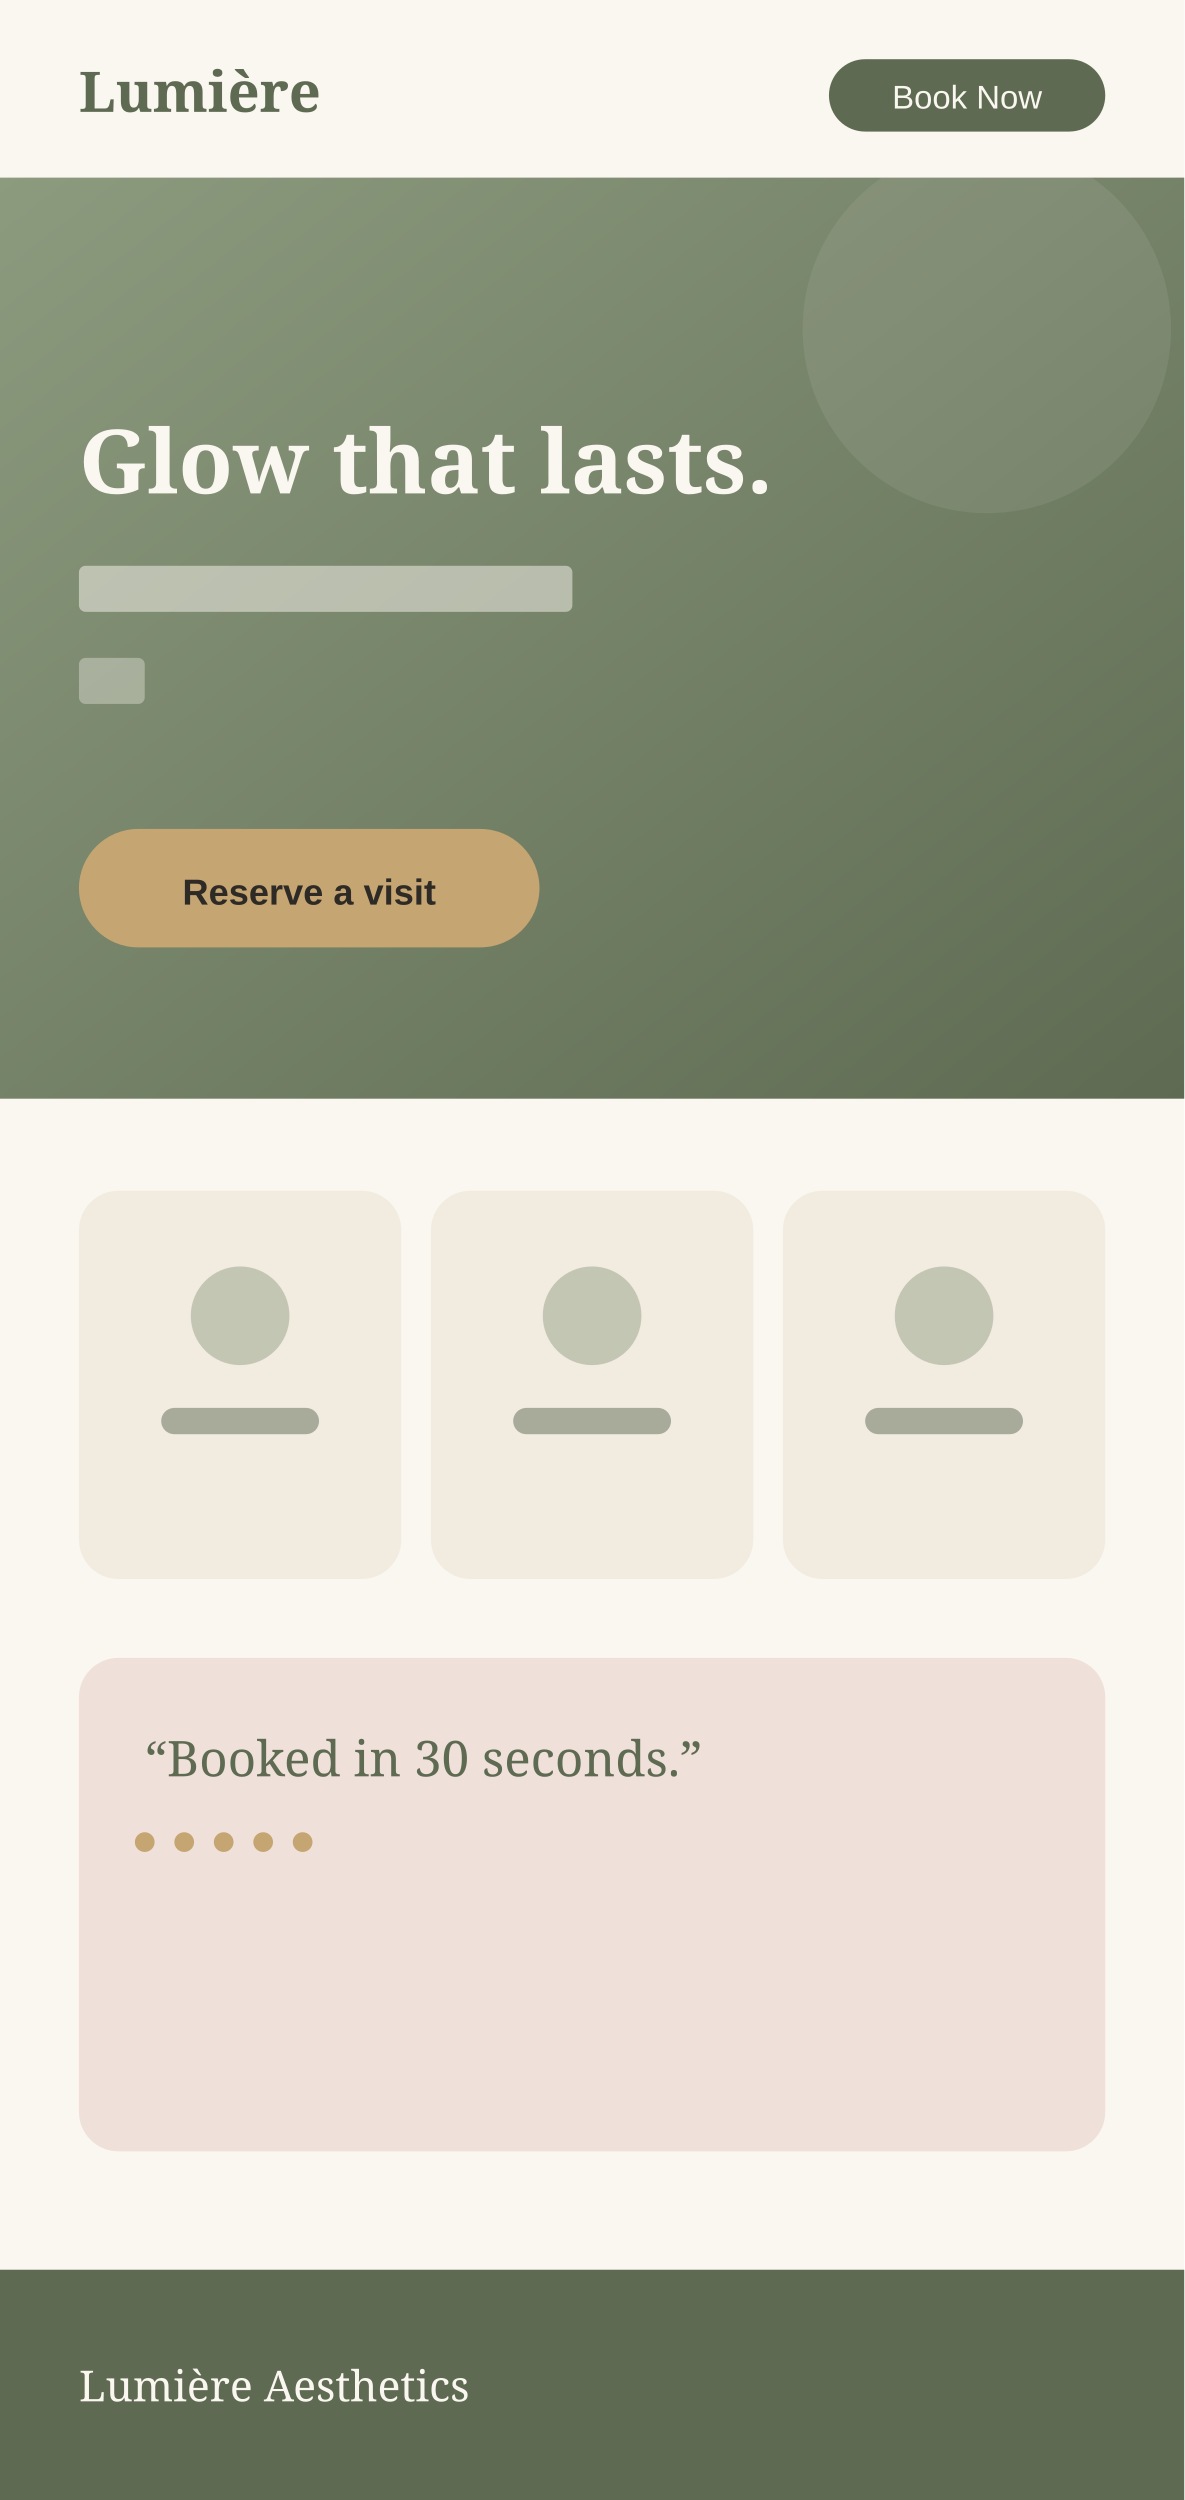
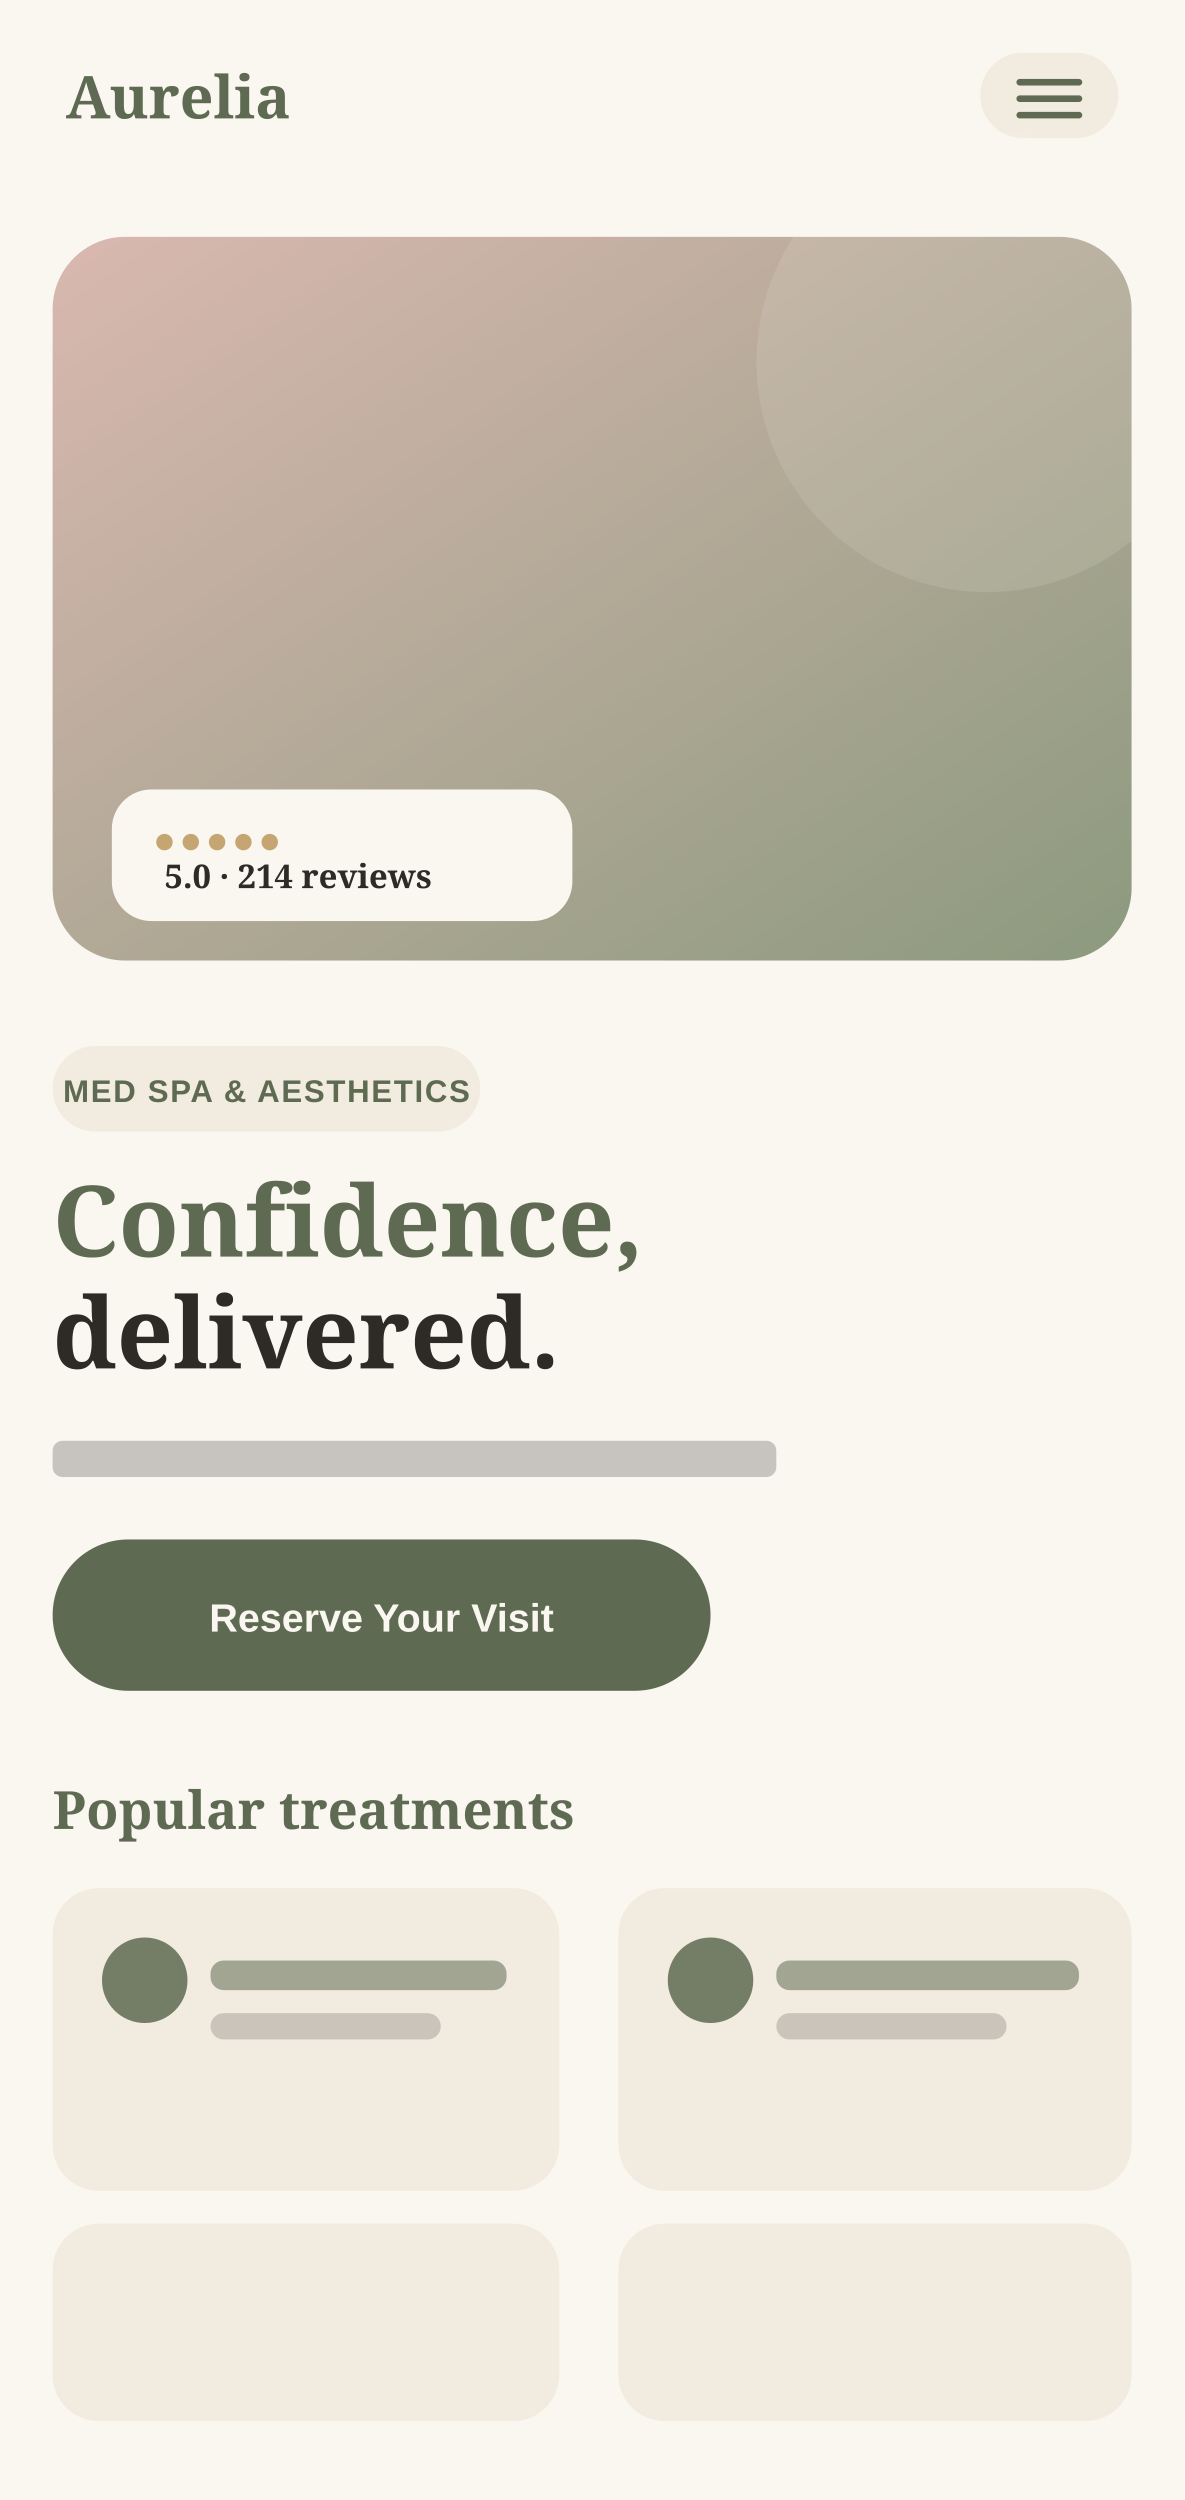
- <svg xmlns="http://www.w3.org/2000/svg" viewBox="0 0 360 760" width="360" height="760" role="img" aria-label="The same med spa website, rebuilt by TechxServe">
+ <svg xmlns="http://www.w3.org/2000/svg" viewBox="0 0 360 760" width="360" height="760" role="img" aria-label="The same med spa website, rebuilt by TechxServe — a new mobile design">
  <defs>
-     <linearGradient id="asage" x1="0" y1="0" x2="1" y2="1">
-       <stop offset="0" stop-color="#8C9A7E" />
-       <stop offset="1" stop-color="#5E6B52" />
+     <linearGradient id="afterHeroM" x1="0" y1="0" x2="1" y2="1">
+       <stop offset="0" stop-color="#D9B8B0" />
+       <stop offset="1" stop-color="#8C9A7E" />
    </linearGradient>
  </defs>
  <rect width="360" height="760" fill="#FAF6F0" />
-   <rect x="0" y="0" width="360" height="54" fill="#FAF6F0" />
-   <text x="24" y="34" font-family="Georgia, serif" font-size="17" fill="#5E6B52" font-weight="600">Lumière</text>
-   <rect x="252" y="18" width="84" height="22" rx="11" fill="#5E6B52" />
-   <text x="294" y="33" font-family="Arial" font-size="10" fill="#FAF6F0" text-anchor="middle">Book Now</text>
-   <rect x="0" y="54" width="360" height="280" fill="url(#asage)" />
-   <circle cx="300" cy="100" r="56" fill="#FAF6F0" opacity="0.08" />
-   <text x="24" y="150" font-family="Georgia, serif" font-size="27" fill="#FAF6F0" font-weight="600">Glow that lasts.</text>
-   <rect x="24" y="172" width="150" height="14" rx="2" fill="#FAF6F0" opacity="0.5" />
-   <rect x="24" y="200" width="20" height="14" rx="2" fill="#FAF6F0" opacity="0.35" />
-   <rect x="24" y="252" width="140" height="36" rx="18" fill="#C5A572" />
-   <text x="94" y="275" font-family="Arial" font-size="11" fill="#2E2A26" text-anchor="middle" font-weight="600">Reserve a visit</text>
-   <rect x="24" y="362" width="98" height="118" rx="12" fill="#F2EBE0" />
-   <rect x="131" y="362" width="98" height="118" rx="12" fill="#F2EBE0" />
-   <rect x="238" y="362" width="98" height="118" rx="12" fill="#F2EBE0" />
-   <circle cx="73" cy="400" r="15" fill="#8C9A7E" opacity="0.45" />
-   <circle cx="180" cy="400" r="15" fill="#8C9A7E" opacity="0.45" />
-   <circle cx="287" cy="400" r="15" fill="#8C9A7E" opacity="0.45" />
-   <rect x="49" y="428" width="48" height="8" rx="4" fill="#5E6B52" opacity="0.5" />
-   <rect x="156" y="428" width="48" height="8" rx="4" fill="#5E6B52" opacity="0.5" />
-   <rect x="263" y="428" width="48" height="8" rx="4" fill="#5E6B52" opacity="0.5" />
-   <rect x="24" y="504" width="312" height="150" rx="12" fill="#D9B8B0" opacity="0.35" />
-   <text x="44" y="540" font-family="Georgia, serif" font-size="15" fill="#5E6B52">“Booked in 30 seconds.”</text>
+   <rect x="0" y="0" width="360" height="58" fill="#FAF6F0" />
+   <text x="20" y="36" font-family="Georgia, serif" font-size="18" fill="#5E6B52" font-weight="700">Aurelia</text>
+   <rect x="298" y="16" width="42" height="26" rx="13" fill="#F2EBE0" />
+   <g stroke="#5E6B52" stroke-width="2" stroke-linecap="round">
+     <path d="M310 25 h18 M310 30 h18 M310 35 h18" />
+   </g>
+   <rect x="16" y="72" width="328" height="220" rx="22" fill="url(#afterHeroM)" />
+   <circle cx="300" cy="110" r="70" fill="#FAF6F0" opacity="0.12" />
+   <rect x="34" y="240" width="140" height="40" rx="12" fill="#FAF6F0" />
  <g fill="#C5A572">
-     <circle cx="44" cy="560" r="3" />
-     <circle cx="56" cy="560" r="3" />
-     <circle cx="68" cy="560" r="3" />
-     <circle cx="80" cy="560" r="3" />
-     <circle cx="92" cy="560" r="3" />
+     <circle cx="50" cy="256" r="2.5" />
+     <circle cx="58" cy="256" r="2.5" />
+     <circle cx="66" cy="256" r="2.5" />
+     <circle cx="74" cy="256" r="2.5" />
+     <circle cx="82" cy="256" r="2.5" />
  </g>
-   <rect x="0" y="690" width="360" height="70" fill="#5E6B52" />
-   <text x="24" y="730" font-family="Georgia, serif" font-size="13" fill="#FAF6F0">Lumière Aesthetics</text>
+   <text x="50" y="270" font-family="Georgia, serif" font-size="10" fill="#2E2A26" font-weight="600">5.0 · 214 reviews</text>
+   <rect x="16" y="318" width="130" height="26" rx="13" fill="#F2EBE0" />
+   <text x="81" y="335" font-family="Arial" font-size="9.5" fill="#5E6B52" text-anchor="middle" letter-spacing="0.5" font-weight="600">MED SPA &amp; AESTHETICS</text>
+   <text x="16" y="382" font-family="Georgia, serif" font-size="30" fill="#5E6B52" font-weight="700">Confidence,</text>
+   <text x="16" y="416" font-family="Georgia, serif" font-size="30" fill="#2E2A26" font-weight="700">delivered.</text>
+   <rect x="16" y="438" width="220" height="11" rx="3" fill="#2E2A26" opacity="0.25" />
+   <rect x="16" y="468" width="200" height="46" rx="23" fill="#5E6B52" />
+   <text x="116" y="496" font-family="Arial" font-size="12" fill="#FAF6F0" text-anchor="middle" font-weight="600">Reserve Your Visit</text>
+   <text x="16" y="556" font-family="Georgia, serif" font-size="16" fill="#5E6B52" font-weight="600">Popular treatments</text>
+   <rect x="16" y="574" width="154" height="92" rx="14" fill="#F2EBE0" />
+   <rect x="188" y="574" width="156" height="92" rx="14" fill="#F2EBE0" />
+   <rect x="16" y="676" width="154" height="60" rx="14" fill="#F2EBE0" />
+   <rect x="188" y="676" width="156" height="60" rx="14" fill="#F2EBE0" />
+   <circle cx="44" cy="602" r="13" fill="#5E6B52" opacity="0.85" />
+   <circle cx="216" cy="602" r="13" fill="#5E6B52" opacity="0.85" />
+   <rect x="64" y="596" width="90" height="9" rx="4" fill="#5E6B52" opacity="0.55" />
+   <rect x="236" y="596" width="92" height="9" rx="4" fill="#5E6B52" opacity="0.55" />
+   <rect x="64" y="612" width="70" height="8" rx="4" fill="#2E2A26" opacity="0.2" />
+   <rect x="236" y="612" width="70" height="8" rx="4" fill="#2E2A26" opacity="0.2" />
</svg>
